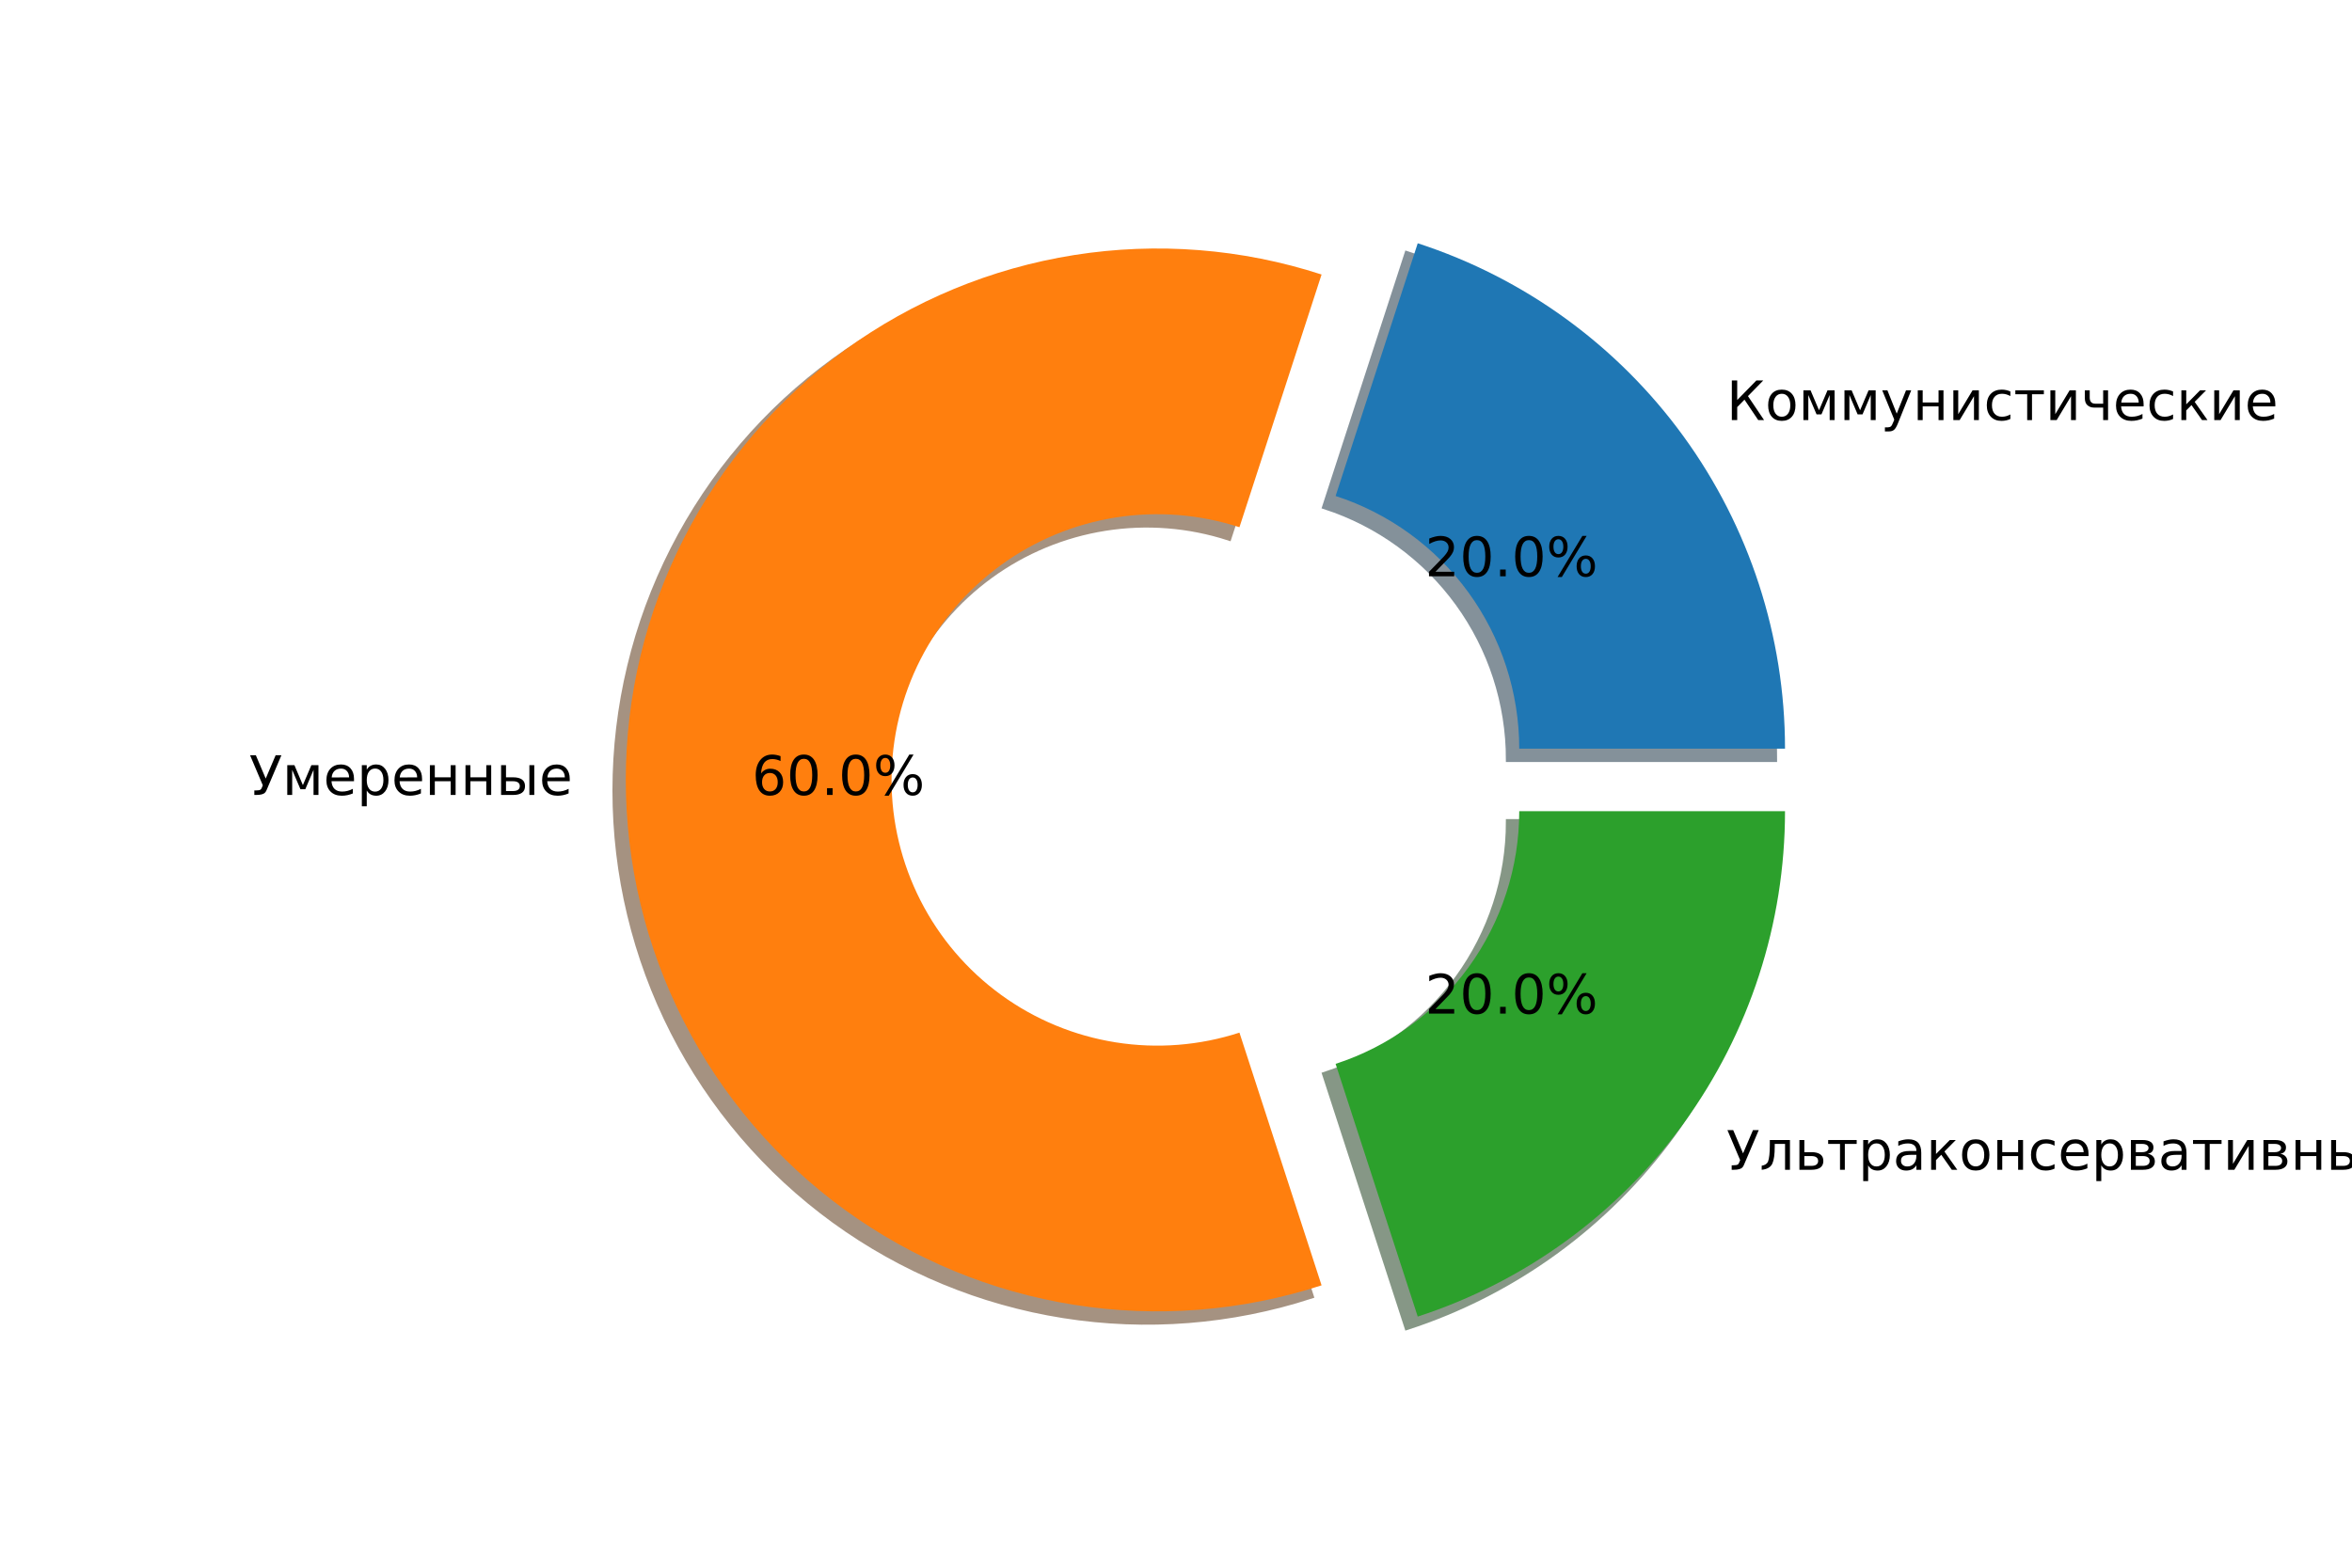
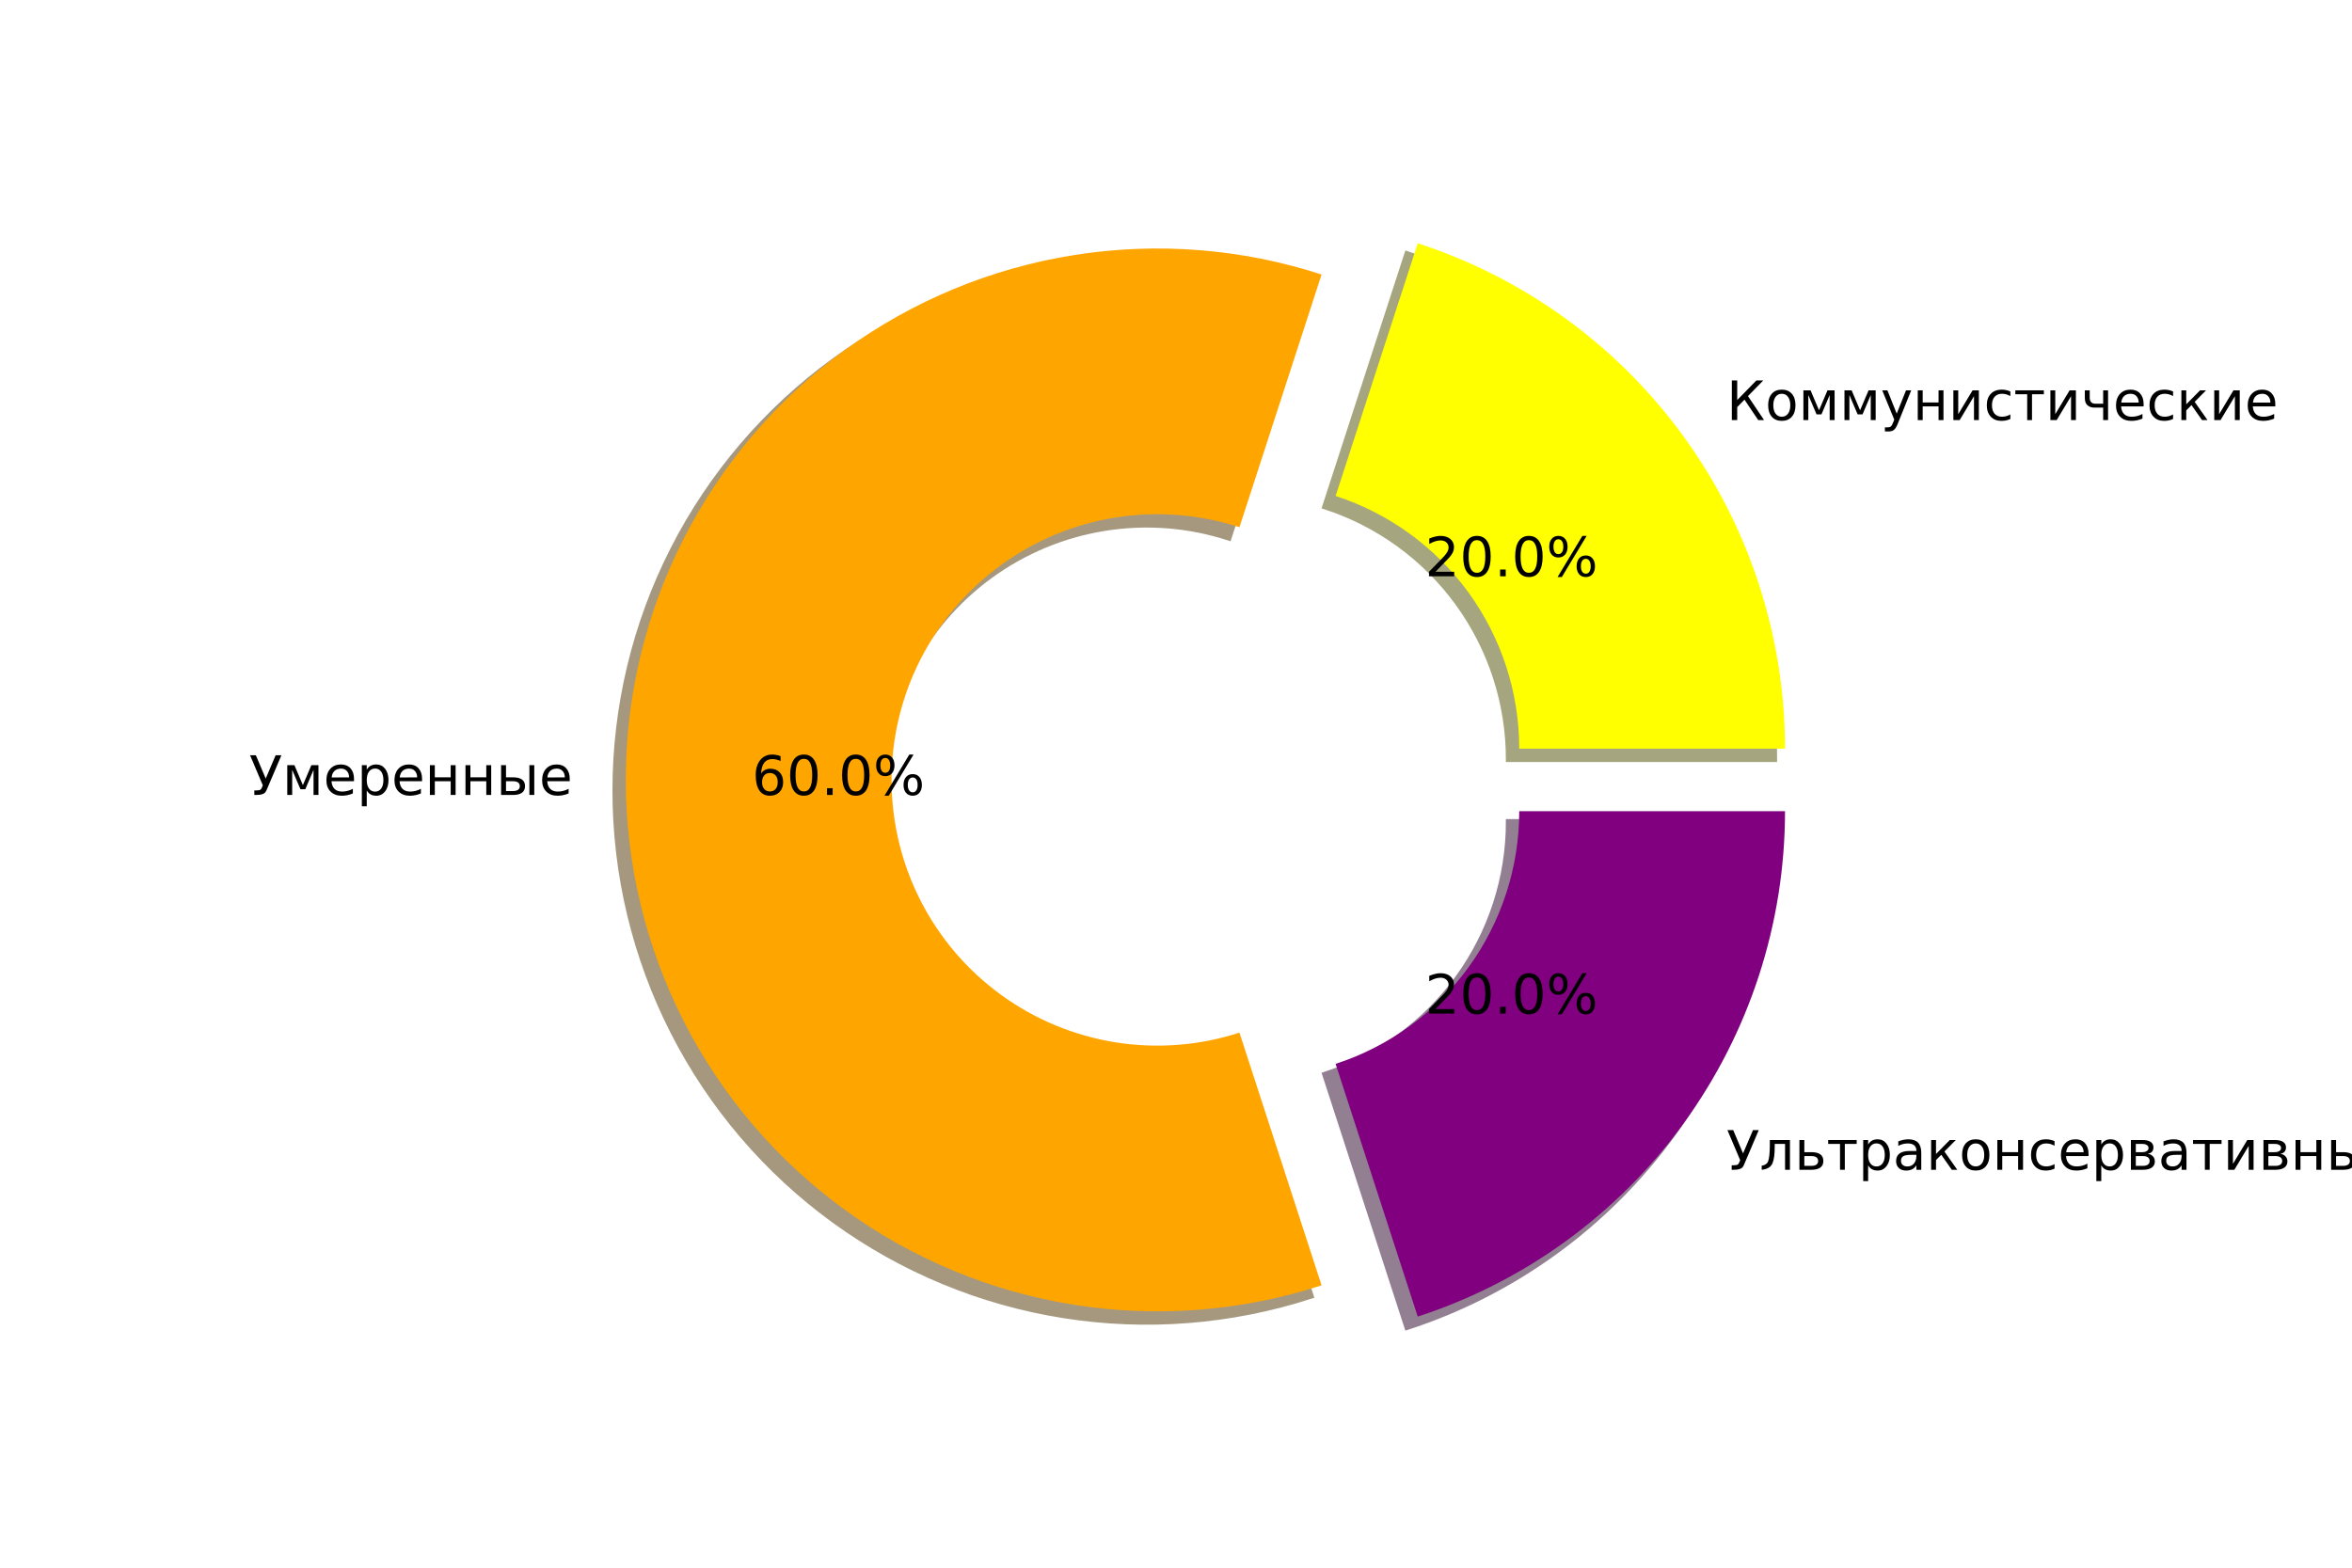
<svg xmlns="http://www.w3.org/2000/svg" xmlns:xlink="http://www.w3.org/1999/xlink" height="288pt" version="1.1" viewBox="0 0 432 288" width="432pt">
  <defs>
    <style type="text/css">*{stroke-linecap:butt;stroke-linejoin:round;}</style>
  </defs>
  <g id="figure_1">
    <g id="patch_1">
      <path d="M 0 288  L 432 288  L 432 0  L 0 0  z " style="fill:none;" />
    </g>
    <g id="axes_1">
      <g id="patch_2">
-         <path d="M 325.906 139.494  C 325.906 118.88 319.377 98.787 307.261 82.11  C 295.144 65.433 278.052 53.014 258.447 46.644  L 243.362 93.069  C 253.165 96.254 261.711 102.463 267.769 110.802  C 273.828 119.14 277.092 129.187 277.092 139.494  L 325.906 139.494  z " style="fill:#092436;opacity:0.5;stroke:#092436;stroke-linejoin:miter;" />
+         <path d="M 325.906 139.494  C 325.906 118.88 319.377 98.787 307.261 82.11  C 295.144 65.433 278.052 53.014 258.447 46.644  L 243.362 93.069  C 253.165 96.254 261.711 102.463 267.769 110.802  C 273.828 119.14 277.092 129.187 277.092 139.494  L 325.906 139.494  z " style="fill:#4c4c00;opacity:0.5;stroke:#4c4c00;stroke-linejoin:miter;" />
      </g>
      <g id="patch_3">
-         <path d="M 240.786 52.383  C 226.134 47.622 210.561 46.396 195.344 48.806  C 180.128 51.216 165.696 57.194 153.232 66.25  C 140.769 75.305 130.624 87.183 123.629 100.91  C 116.635 114.637 112.989 129.827 112.989 145.233  C 112.989 160.639 116.635 175.828 123.629 189.555  C 130.624 203.282 140.769 215.16 153.232 224.216  C 165.696 233.271 180.128 239.249 195.344 241.659  C 210.561 244.069 226.134 242.843 240.786 238.083  L 225.701 191.658  C 218.375 194.038 210.589 194.651 202.981 193.446  C 195.372 192.241 188.157 189.252 181.925 184.724  C 175.693 180.196 170.62 174.257 167.123 167.394  C 163.626 160.53 161.803 152.936 161.803 145.233  C 161.803 137.53 163.626 129.935 167.123 123.071  C 170.62 116.208 175.693 110.269 181.925 105.741  C 188.156 101.213 195.372 98.224 202.981 97.019  C 210.589 95.814 218.375 96.427 225.701 98.808  L 240.786 52.383  z " style="fill:#4c2604;opacity:0.5;stroke:#4c2604;stroke-linejoin:miter;" />
+         <path d="M 240.786 52.383  C 226.134 47.622 210.561 46.396 195.344 48.806  C 180.128 51.216 165.696 57.194 153.232 66.25  C 140.769 75.305 130.624 87.183 123.629 100.91  C 116.635 114.637 112.989 129.827 112.989 145.233  C 112.989 160.639 116.635 175.828 123.629 189.555  C 130.624 203.282 140.769 215.16 153.232 224.216  C 165.696 233.271 180.128 239.249 195.344 241.659  C 210.561 244.069 226.134 242.843 240.786 238.083  L 225.701 191.658  C 218.375 194.038 210.589 194.651 202.981 193.446  C 195.372 192.241 188.157 189.252 181.925 184.724  C 175.693 180.196 170.62 174.257 167.123 167.394  C 163.626 160.53 161.803 152.936 161.803 145.233  C 161.803 137.53 163.626 129.935 167.123 123.071  C 170.62 116.208 175.693 110.269 181.925 105.741  C 188.156 101.213 195.372 98.224 202.981 97.019  C 210.589 95.814 218.375 96.427 225.701 98.808  L 240.786 52.383  z " style="fill:#4c3200;opacity:0.5;stroke:#4c3200;stroke-linejoin:miter;" />
      </g>
      <g id="patch_4">
-         <path d="M 258.447 243.821  C 278.052 237.451 295.144 225.032 307.261 208.355  C 319.377 191.678 325.906 171.585 325.906 150.971  L 277.092 150.971  C 277.092 161.278 273.828 171.325 267.769 179.663  C 261.711 188.002 253.165 194.211 243.362 197.396  L 258.447 243.821  z " style="fill:#0d300d;opacity:0.5;stroke:#0d300d;stroke-linejoin:miter;" />
+         <path d="M 258.447 243.821  C 278.052 237.451 295.144 225.032 307.261 208.355  C 319.377 191.678 325.906 171.585 325.906 150.971  L 277.092 150.971  C 277.092 161.278 273.828 171.325 267.769 179.663  C 261.711 188.002 253.165 194.211 243.362 197.396  L 258.447 243.821  z " style="fill:#260026;opacity:0.5;stroke:#260026;stroke-linejoin:miter;" />
      </g>
      <g id="patch_5">
-         <path d="M 327.859 137.542  C 327.859 116.928 321.33 96.834 309.214 80.157  C 297.097 63.48 280.004 51.062 260.399 44.692  L 245.315 91.117  C 255.117 94.302 263.664 100.511 269.722 108.849  C 275.78 117.188 279.045 127.235 279.045 137.542  L 327.859 137.542  z " style="fill:#1f77b4;" />
+         <path d="M 327.859 137.542  C 327.859 116.928 321.33 96.834 309.214 80.157  C 297.097 63.48 280.004 51.062 260.399 44.692  L 245.315 91.117  C 255.117 94.302 263.664 100.511 269.722 108.849  C 275.78 117.188 279.045 127.235 279.045 137.542  L 327.859 137.542  z " style="fill:#ffff00;" />
      </g>
      <g id="patch_6">
-         <path d="M 242.738 50.43  C 228.086 45.669 212.513 44.444 197.297 46.854  C 182.081 49.264 167.649 55.242 155.185 64.297  C 142.721 73.352 132.576 85.231 125.582 98.958  C 118.588 112.685 114.941 127.874 114.941 143.28  C 114.941 158.686 118.588 173.875 125.582 187.602  C 132.576 201.329 142.721 213.208 155.185 222.263  C 167.649 231.318 182.081 237.296 197.297 239.706  C 212.513 242.116 228.086 240.891 242.738 236.13  L 227.654 189.705  C 220.328 192.085 212.541 192.698 204.933 191.493  C 197.325 190.288 190.109 187.299 183.877 182.771  C 177.645 178.244 172.573 172.305 169.076 165.441  C 165.579 158.578 163.755 150.983 163.755 143.28  C 163.755 135.577 165.579 127.982 169.076 121.119  C 172.573 114.255 177.645 108.316 183.877 103.789  C 190.109 99.261 197.325 96.272 204.933 95.067  C 212.541 93.862 220.328 94.475 227.654 96.855  L 242.738 50.43  z " style="fill:#ff7f0e;" />
+         <path d="M 242.738 50.43  C 228.086 45.669 212.513 44.444 197.297 46.854  C 182.081 49.264 167.649 55.242 155.185 64.297  C 142.721 73.352 132.576 85.231 125.582 98.958  C 118.588 112.685 114.941 127.874 114.941 143.28  C 114.941 158.686 118.588 173.875 125.582 187.602  C 132.576 201.329 142.721 213.208 155.185 222.263  C 167.649 231.318 182.081 237.296 197.297 239.706  C 212.513 242.116 228.086 240.891 242.738 236.13  L 227.654 189.705  C 220.328 192.085 212.541 192.698 204.933 191.493  C 197.325 190.288 190.109 187.299 183.877 182.771  C 177.645 178.244 172.573 172.305 169.076 165.441  C 165.579 158.578 163.755 150.983 163.755 143.28  C 163.755 135.577 165.579 127.982 169.076 121.119  C 172.573 114.255 177.645 108.316 183.877 103.789  C 190.109 99.261 197.325 96.272 204.933 95.067  C 212.541 93.862 220.328 94.475 227.654 96.855  L 242.738 50.43  z " style="fill:#ffa500;" />
      </g>
      <g id="patch_7">
-         <path d="M 260.399 241.868  C 280.004 235.498 297.097 223.08 309.214 206.403  C 321.33 189.726 327.859 169.632 327.859 149.018  L 279.045 149.018  C 279.045 159.325 275.78 169.372 269.722 177.711  C 263.664 186.049 255.117 192.258 245.315 195.443  L 260.399 241.868  z " style="fill:#2ca02c;" />
+         <path d="M 260.399 241.868  C 280.004 235.498 297.097 223.08 309.214 206.403  C 321.33 189.726 327.859 169.632 327.859 149.018  L 279.045 149.018  C 279.045 159.325 275.78 169.372 269.722 177.711  C 263.664 186.049 255.117 192.258 245.315 195.443  L 260.399 241.868  z " style="fill:#800080;" />
      </g>
      <g id="matplotlib.axis_1" />
      <g id="matplotlib.axis_2" />
      <g id="text_1">
        <g transform="translate(317.1118 77.178)scale(0.1 -0.1)">
          <defs>
            <path d="M 9.812 72.906  L 19.672 72.906  L 19.672 36.859  L 54.938 72.906  L 67.578 72.906  L 39.406 44.094  L 69.047 0  L 58.297 0  L 33.016 37.547  L 19.672 23.922  L 19.672 0  L 9.812 0  z " id="DejaVuSans-1050" />
            <path d="M 30.609 48.391  Q 23.391 48.391 19.188 42.75  Q 14.984 37.109 14.984 27.297  Q 14.984 17.484 19.156 11.844  Q 23.344 6.203 30.609 6.203  Q 37.797 6.203 41.984 11.859  Q 46.188 17.531 46.188 27.297  Q 46.188 37.016 41.984 42.703  Q 37.797 48.391 30.609 48.391  z M 30.609 56  Q 42.328 56 49.016 48.375  Q 55.719 40.766 55.719 27.297  Q 55.719 13.875 49.016 6.219  Q 42.328 -1.422 30.609 -1.422  Q 18.844 -1.422 12.172 6.219  Q 5.516 13.875 5.516 27.297  Q 5.516 40.766 12.172 48.375  Q 18.844 56 30.609 56  z " id="DejaVuSans-1086" />
            <path d="M 9.078 54.688  L 22.219 54.688  L 37.75 18.062  L 53.328 54.688  L 66.359 54.688  L 66.359 0  L 57.328 0  L 57.328 46.094  L 42.234 10.5  L 33.25 10.5  L 18.109 46.094  L 18.109 0  L 9.078 0  z " id="DejaVuSans-1084" />
            <path d="M 32.172 -5.078  Q 28.375 -14.844 24.75 -17.812  Q 21.141 -20.797 15.094 -20.797  L 7.906 -20.797  L 7.906 -13.281  L 13.188 -13.281  Q 16.891 -13.281 18.938 -11.516  Q 21 -9.766 23.484 -3.219  L 25.094 0.875  L 2.984 54.688  L 12.5 54.688  L 29.594 11.922  L 46.688 54.688  L 56.203 54.688  z " id="DejaVuSans-1091" />
            <path d="M 9.078 54.688  L 18.109 54.688  L 18.109 32.375  L 47.266 32.375  L 47.266 54.688  L 56.297 54.688  L 56.297 0  L 47.266 0  L 47.266 25.203  L 18.109 25.203  L 18.109 0  L 9.078 0  z " id="DejaVuSans-1085" />
            <path d="M 55.906 54.688  L 55.906 0  L 46.969 0  L 46.969 43.891  L 20.609 0  L 9.078 0  L 9.078 54.688  L 18.016 54.688  L 18.016 10.891  L 44.344 54.688  z " id="DejaVuSans-1080" />
            <path d="M 48.781 52.594  L 48.781 44.188  Q 44.969 46.297 41.141 47.344  Q 37.312 48.391 33.406 48.391  Q 24.656 48.391 19.812 42.844  Q 14.984 37.312 14.984 27.297  Q 14.984 17.281 19.812 11.734  Q 24.656 6.203 33.406 6.203  Q 37.312 6.203 41.141 7.25  Q 44.969 8.297 48.781 10.406  L 48.781 2.094  Q 45.016 0.344 40.984 -0.531  Q 36.969 -1.422 32.422 -1.422  Q 20.062 -1.422 12.781 6.344  Q 5.516 14.109 5.516 27.297  Q 5.516 40.672 12.859 48.328  Q 20.219 56 33.016 56  Q 37.156 56 41.109 55.141  Q 45.062 54.297 48.781 52.594  z " id="DejaVuSans-1089" />
            <path d="M 2.938 54.688  L 55.328 54.688  L 55.328 47.516  L 33.547 47.516  L 33.547 0  L 24.703 0  L 24.703 47.516  L 2.938 47.516  z " id="DejaVuSans-1090" />
            <path d="M 41.016 0  L 41.016 23  L 24.266 23  Q 16.797 23 11.812 27.641  Q 7.328 31.844 7.328 40.828  L 7.328 54.688  L 16.312 54.688  L 16.312 41.656  Q 16.312 35.938 18.844 33.062  Q 21.438 30.172 26.516 30.172  L 41.016 30.172  L 41.016 54.688  L 50 54.688  L 50 0  z " id="DejaVuSans-1095" />
            <path d="M 56.203 29.594  L 56.203 25.203  L 14.891 25.203  Q 15.484 15.922 20.484 11.062  Q 25.484 6.203 34.422 6.203  Q 39.594 6.203 44.453 7.469  Q 49.312 8.734 54.109 11.281  L 54.109 2.781  Q 49.266 0.734 44.188 -0.344  Q 39.109 -1.422 33.891 -1.422  Q 20.797 -1.422 13.156 6.188  Q 5.516 13.812 5.516 26.812  Q 5.516 40.234 12.766 48.109  Q 20.016 56 32.328 56  Q 43.359 56 49.781 48.891  Q 56.203 41.797 56.203 29.594  z M 47.219 32.234  Q 47.125 39.594 43.094 43.984  Q 39.062 48.391 32.422 48.391  Q 24.906 48.391 20.391 44.141  Q 15.875 39.891 15.188 32.172  z " id="DejaVuSans-1077" />
            <path d="M 9.078 54.688  L 18.016 54.688  L 18.016 29  L 43.359 54.688  L 54.391 54.688  L 33.5 33.547  L 57.078 0  L 47.016 0  L 27.641 27.594  L 18.016 17.828  L 18.016 0  L 9.078 0  z " id="DejaVuSans-1082" />
          </defs>
          <use xlink:href="#DejaVuSans-1050" />
          <use x="70.996" xlink:href="#DejaVuSans-1086" />
          <use x="132.178" xlink:href="#DejaVuSans-1084" />
          <use x="207.617" xlink:href="#DejaVuSans-1084" />
          <use x="283.057" xlink:href="#DejaVuSans-1091" />
          <use x="342.236" xlink:href="#DejaVuSans-1085" />
          <use x="407.617" xlink:href="#DejaVuSans-1080" />
          <use x="472.607" xlink:href="#DejaVuSans-1089" />
          <use x="527.588" xlink:href="#DejaVuSans-1090" />
          <use x="585.84" xlink:href="#DejaVuSans-1080" />
          <use x="650.83" xlink:href="#DejaVuSans-1095" />
          <use x="709.912" xlink:href="#DejaVuSans-1077" />
          <use x="771.436" xlink:href="#DejaVuSans-1089" />
          <use x="826.416" xlink:href="#DejaVuSans-1082" />
          <use x="886.816" xlink:href="#DejaVuSans-1080" />
          <use x="951.807" xlink:href="#DejaVuSans-1077" />
        </g>
      </g>
      <g id="text_2">
        <g transform="translate(261.7367 105.8702)scale(0.1 -0.1)">
          <defs>
            <path d="M 19.188 8.297  L 53.609 8.297  L 53.609 0  L 7.328 0  L 7.328 8.297  Q 12.938 14.109 22.625 23.891  Q 32.328 33.688 34.812 36.531  Q 39.547 41.844 41.422 45.531  Q 43.312 49.219 43.312 52.781  Q 43.312 58.594 39.234 62.25  Q 35.156 65.922 28.609 65.922  Q 23.969 65.922 18.812 64.312  Q 13.672 62.703 7.812 59.422  L 7.812 69.391  Q 13.766 71.781 18.938 73  Q 24.125 74.219 28.422 74.219  Q 39.75 74.219 46.484 68.547  Q 53.219 62.891 53.219 53.422  Q 53.219 48.922 51.531 44.891  Q 49.859 40.875 45.406 35.406  Q 44.188 33.984 37.641 27.219  Q 31.109 20.453 19.188 8.297  z " id="DejaVuSans-50" />
            <path d="M 31.781 66.406  Q 24.172 66.406 20.328 58.906  Q 16.5 51.422 16.5 36.375  Q 16.5 21.391 20.328 13.891  Q 24.172 6.391 31.781 6.391  Q 39.453 6.391 43.281 13.891  Q 47.125 21.391 47.125 36.375  Q 47.125 51.422 43.281 58.906  Q 39.453 66.406 31.781 66.406  z M 31.781 74.219  Q 44.047 74.219 50.516 64.516  Q 56.984 54.828 56.984 36.375  Q 56.984 17.969 50.516 8.266  Q 44.047 -1.422 31.781 -1.422  Q 19.531 -1.422 13.062 8.266  Q 6.594 17.969 6.594 36.375  Q 6.594 54.828 13.062 64.516  Q 19.531 74.219 31.781 74.219  z " id="DejaVuSans-48" />
            <path d="M 10.688 12.406  L 21 12.406  L 21 0  L 10.688 0  z " id="DejaVuSans-46" />
            <path d="M 72.703 32.078  Q 68.453 32.078 66.031 28.469  Q 63.625 24.859 63.625 18.406  Q 63.625 12.062 66.031 8.422  Q 68.453 4.781 72.703 4.781  Q 76.859 4.781 79.266 8.422  Q 81.688 12.062 81.688 18.406  Q 81.688 24.812 79.266 28.438  Q 76.859 32.078 72.703 32.078  z M 72.703 38.281  Q 80.422 38.281 84.953 32.906  Q 89.5 27.547 89.5 18.406  Q 89.5 9.281 84.938 3.922  Q 80.375 -1.422 72.703 -1.422  Q 64.891 -1.422 60.344 3.922  Q 55.812 9.281 55.812 18.406  Q 55.812 27.594 60.375 32.938  Q 64.938 38.281 72.703 38.281  z M 22.312 68.016  Q 18.109 68.016 15.688 64.375  Q 13.281 60.75 13.281 54.391  Q 13.281 47.953 15.672 44.328  Q 18.062 40.719 22.312 40.719  Q 26.562 40.719 28.969 44.328  Q 31.391 47.953 31.391 54.391  Q 31.391 60.688 28.953 64.344  Q 26.516 68.016 22.312 68.016  z M 66.406 74.219  L 74.219 74.219  L 28.609 -1.422  L 20.797 -1.422  z M 22.312 74.219  Q 30.031 74.219 34.609 68.875  Q 39.203 63.531 39.203 54.391  Q 39.203 45.172 34.641 39.844  Q 30.078 34.516 22.312 34.516  Q 14.547 34.516 10.031 39.859  Q 5.516 45.219 5.516 54.391  Q 5.516 63.484 10.047 68.844  Q 14.594 74.219 22.312 74.219  z " id="DejaVuSans-37" />
          </defs>
          <use xlink:href="#DejaVuSans-50" />
          <use x="63.623" xlink:href="#DejaVuSans-48" />
          <use x="127.246" xlink:href="#DejaVuSans-46" />
          <use x="159.033" xlink:href="#DejaVuSans-48" />
          <use x="222.656" xlink:href="#DejaVuSans-37" />
        </g>
      </g>
      <g id="text_3">
        <g transform="translate(45.76268 146.0394)scale(0.1 -0.1)">
          <defs>
            <path d="M 31.984 8.844  Q 30.953 6.391 29.391 4.547  Q 25.531 0 13.281 0  L 9.516 0  L 9.516 8.297  L 12.594 8.297  Q 18.406 8.297 20.656 9.625  Q 22.016 10.453 22.906 12.5  L 25.094 17.672  L 1.703 72.906  L 12.312 72.906  L 30.422 30.125  L 48.641 72.906  L 59.234 72.906  z " id="DejaVuSans-1059" />
            <path d="M 18.109 8.203  L 18.109 -20.797  L 9.078 -20.797  L 9.078 54.688  L 18.109 54.688  L 18.109 46.391  Q 20.953 51.266 25.266 53.625  Q 29.594 56 35.594 56  Q 45.562 56 51.781 48.094  Q 58.016 40.188 58.016 27.297  Q 58.016 14.406 51.781 6.484  Q 45.562 -1.422 35.594 -1.422  Q 29.594 -1.422 25.266 0.953  Q 20.953 3.328 18.109 8.203  z M 48.688 27.297  Q 48.688 37.203 44.609 42.844  Q 40.531 48.484 33.406 48.484  Q 26.266 48.484 22.188 42.844  Q 18.109 37.203 18.109 27.297  Q 18.109 17.391 22.188 11.75  Q 26.266 6.109 33.406 6.109  Q 40.531 6.109 44.609 11.75  Q 48.688 17.391 48.688 27.297  z " id="DejaVuSans-1088" />
            <path d="M 61.047 54.688  L 70.031 54.688  L 70.031 0  L 61.047 0  z M 65.547 56  z M 43.453 16.219  Q 43.453 20.609 40.25 22.906  Q 37.062 25.203 30.906 25.203  L 18.109 25.203  L 18.109 7.172  L 30.906 7.172  Q 37.062 7.172 40.25 9.484  Q 43.453 11.812 43.453 16.219  z M 9.078 54.688  L 18.109 54.688  L 18.109 32.375  L 31.297 32.375  Q 41.75 32.375 47.391 28.391  Q 53.031 24.422 53.031 16.219  Q 53.031 8.016 47.391 4  Q 41.75 0 31.297 0  L 9.078 0  z " id="DejaVuSans-1099" />
          </defs>
          <use xlink:href="#DejaVuSans-1059" />
          <use x="60.938" xlink:href="#DejaVuSans-1084" />
          <use x="136.377" xlink:href="#DejaVuSans-1077" />
          <use x="197.9" xlink:href="#DejaVuSans-1088" />
          <use x="261.377" xlink:href="#DejaVuSans-1077" />
          <use x="322.9" xlink:href="#DejaVuSans-1085" />
          <use x="388.281" xlink:href="#DejaVuSans-1085" />
          <use x="453.662" xlink:href="#DejaVuSans-1099" />
          <use x="532.617" xlink:href="#DejaVuSans-1077" />
        </g>
      </g>
      <g id="text_4">
        <g transform="translate(138.1089 146.0394)scale(0.1 -0.1)">
          <defs>
            <path d="M 33.016 40.375  Q 26.375 40.375 22.484 35.828  Q 18.609 31.297 18.609 23.391  Q 18.609 15.531 22.484 10.953  Q 26.375 6.391 33.016 6.391  Q 39.656 6.391 43.531 10.953  Q 47.406 15.531 47.406 23.391  Q 47.406 31.297 43.531 35.828  Q 39.656 40.375 33.016 40.375  z M 52.594 71.297  L 52.594 62.312  Q 48.875 64.062 45.094 64.984  Q 41.312 65.922 37.594 65.922  Q 27.828 65.922 22.672 59.328  Q 17.531 52.734 16.797 39.406  Q 19.672 43.656 24.016 45.922  Q 28.375 48.188 33.594 48.188  Q 44.578 48.188 50.953 41.516  Q 57.328 34.859 57.328 23.391  Q 57.328 12.156 50.688 5.359  Q 44.047 -1.422 33.016 -1.422  Q 20.359 -1.422 13.672 8.266  Q 6.984 17.969 6.984 36.375  Q 6.984 53.656 15.188 63.938  Q 23.391 74.219 37.203 74.219  Q 40.922 74.219 44.703 73.484  Q 48.484 72.75 52.594 71.297  z " id="DejaVuSans-54" />
          </defs>
          <use xlink:href="#DejaVuSans-54" />
          <use x="63.623" xlink:href="#DejaVuSans-48" />
          <use x="127.246" xlink:href="#DejaVuSans-46" />
          <use x="159.033" xlink:href="#DejaVuSans-48" />
          <use x="222.656" xlink:href="#DejaVuSans-37" />
        </g>
      </g>
      <g id="text_5">
        <g transform="translate(317.1118 214.9007)scale(0.1 -0.1)">
          <defs>
            <path d="M 3.719 0  L 3.719 7.469  Q 12.594 8.844 15.328 14.984  Q 18.656 23.641 18.656 45.75  L 18.656 54.688  L 55.609 54.688  L 55.609 0  L 46.625 0  L 46.625 47.516  L 27.641 47.516  L 27.641 42.094  Q 27.641 21 23.344 11.531  Q 18.75 1.422 3.719 0  z " id="DejaVuSans-1083" />
            <path d="M 43.453 16.219  Q 43.453 20.609 40.25 22.906  Q 37.062 25.203 30.906 25.203  L 18.109 25.203  L 18.109 7.172  L 30.906 7.172  Q 37.062 7.172 40.25 9.484  Q 43.453 11.812 43.453 16.219  z M 9.078 54.688  L 18.109 54.688  L 18.109 32.375  L 31.297 32.375  Q 41.75 32.375 47.391 28.391  Q 53.031 24.422 53.031 16.219  Q 53.031 8.016 47.391 4  Q 41.75 0 31.297 0  L 9.078 0  z " id="DejaVuSans-1100" />
            <path d="M 34.281 27.484  Q 23.391 27.484 19.188 25  Q 14.984 22.516 14.984 16.5  Q 14.984 11.719 18.141 8.906  Q 21.297 6.109 26.703 6.109  Q 34.188 6.109 38.703 11.406  Q 43.219 16.703 43.219 25.484  L 43.219 27.484  z M 52.203 31.203  L 52.203 0  L 43.219 0  L 43.219 8.297  Q 40.141 3.328 35.547 0.953  Q 30.953 -1.422 24.312 -1.422  Q 15.922 -1.422 10.953 3.297  Q 6 8.016 6 15.922  Q 6 25.141 12.172 29.828  Q 18.359 34.516 30.609 34.516  L 43.219 34.516  L 43.219 35.406  Q 43.219 41.609 39.141 45  Q 35.062 48.391 27.688 48.391  Q 23 48.391 18.547 47.266  Q 14.109 46.141 10.016 43.891  L 10.016 52.203  Q 14.938 54.109 19.578 55.047  Q 24.219 56 28.609 56  Q 40.484 56 46.344 49.844  Q 52.203 43.703 52.203 31.203  z " id="DejaVuSans-1072" />
            <path d="M 18.062 25.203  L 18.062 7.172  L 30.859 7.172  Q 37.016 7.172 40.234 9.484  Q 43.453 11.812 43.453 16.219  Q 43.453 20.609 40.234 22.906  Q 37.016 25.203 30.859 25.203  z M 18.062 47.516  L 18.062 32.375  L 29.891 32.375  Q 34.969 32.375 38.188 34.391  Q 41.406 36.422 41.406 40.047  Q 41.406 43.656 38.188 45.578  Q 34.969 47.516 29.891 47.516  z M 9.078 54.688  L 30.469 54.688  Q 40.094 54.688 45.266 51.172  Q 50.438 47.656 50.438 41.156  Q 50.438 36.141 47.797 33.172  Q 45.172 30.219 39.984 29.5  Q 46.188 28.328 49.609 24.609  Q 53.031 20.906 53.031 15.328  Q 53.031 8.016 47.391 4  Q 41.75 0 31.297 0  L 9.078 0  z " id="DejaVuSans-1074" />
          </defs>
          <use xlink:href="#DejaVuSans-1059" />
          <use x="60.938" xlink:href="#DejaVuSans-1083" />
          <use x="124.854" xlink:href="#DejaVuSans-1100" />
          <use x="183.789" xlink:href="#DejaVuSans-1090" />
          <use x="242.041" xlink:href="#DejaVuSans-1088" />
          <use x="305.518" xlink:href="#DejaVuSans-1072" />
          <use x="366.797" xlink:href="#DejaVuSans-1082" />
          <use x="427.197" xlink:href="#DejaVuSans-1086" />
          <use x="488.379" xlink:href="#DejaVuSans-1085" />
          <use x="553.76" xlink:href="#DejaVuSans-1089" />
          <use x="608.74" xlink:href="#DejaVuSans-1077" />
          <use x="670.264" xlink:href="#DejaVuSans-1088" />
          <use x="733.74" xlink:href="#DejaVuSans-1074" />
          <use x="792.676" xlink:href="#DejaVuSans-1072" />
          <use x="853.955" xlink:href="#DejaVuSans-1090" />
          <use x="912.207" xlink:href="#DejaVuSans-1080" />
          <use x="977.197" xlink:href="#DejaVuSans-1074" />
          <use x="1036.133" xlink:href="#DejaVuSans-1085" />
          <use x="1101.514" xlink:href="#DejaVuSans-1099" />
          <use x="1180.469" xlink:href="#DejaVuSans-1077" />
        </g>
      </g>
      <g id="text_6">
        <g transform="translate(261.7367 186.2085)scale(0.1 -0.1)">
          <use xlink:href="#DejaVuSans-50" />
          <use x="63.623" xlink:href="#DejaVuSans-48" />
          <use x="127.246" xlink:href="#DejaVuSans-46" />
          <use x="159.033" xlink:href="#DejaVuSans-48" />
          <use x="222.656" xlink:href="#DejaVuSans-37" />
        </g>
      </g>
    </g>
  </g>
</svg>
